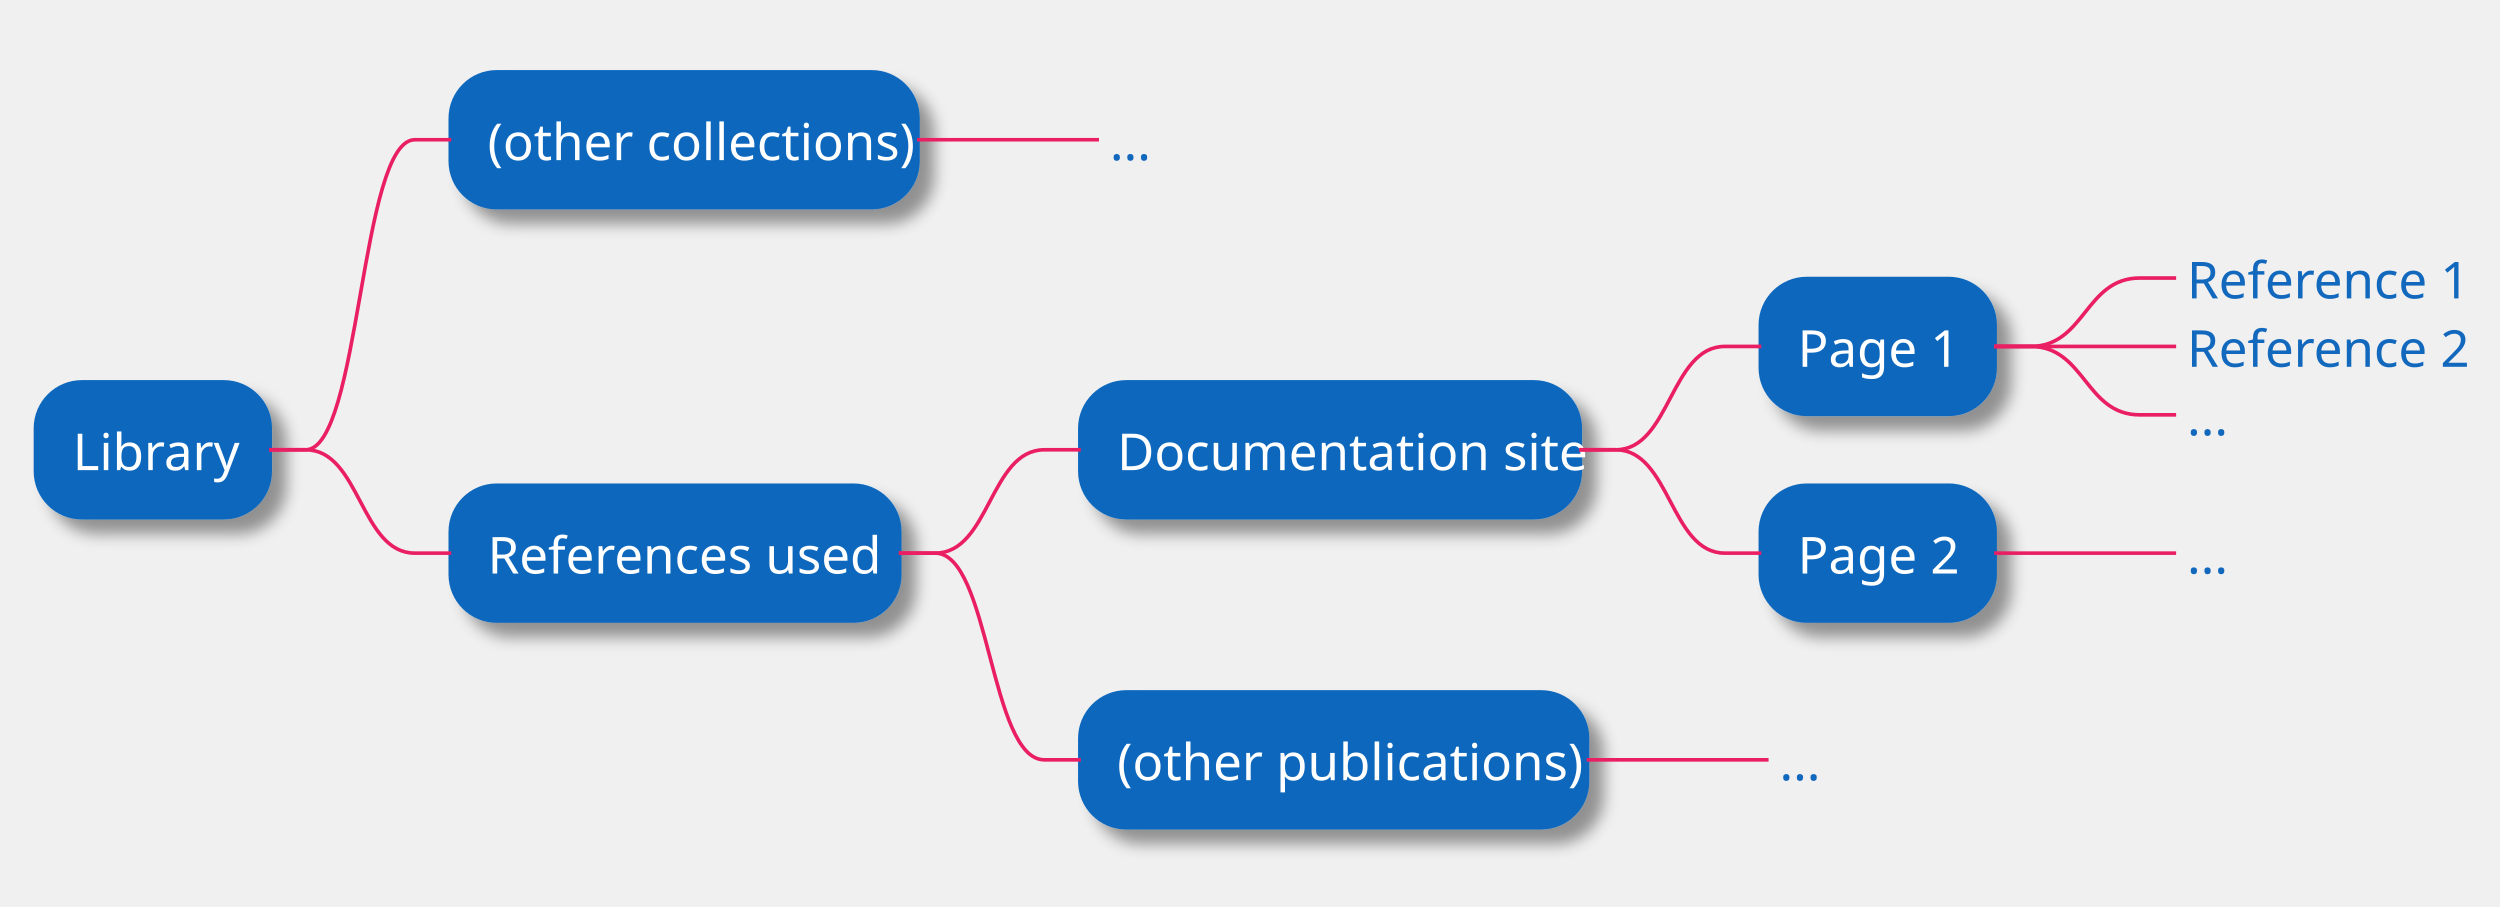
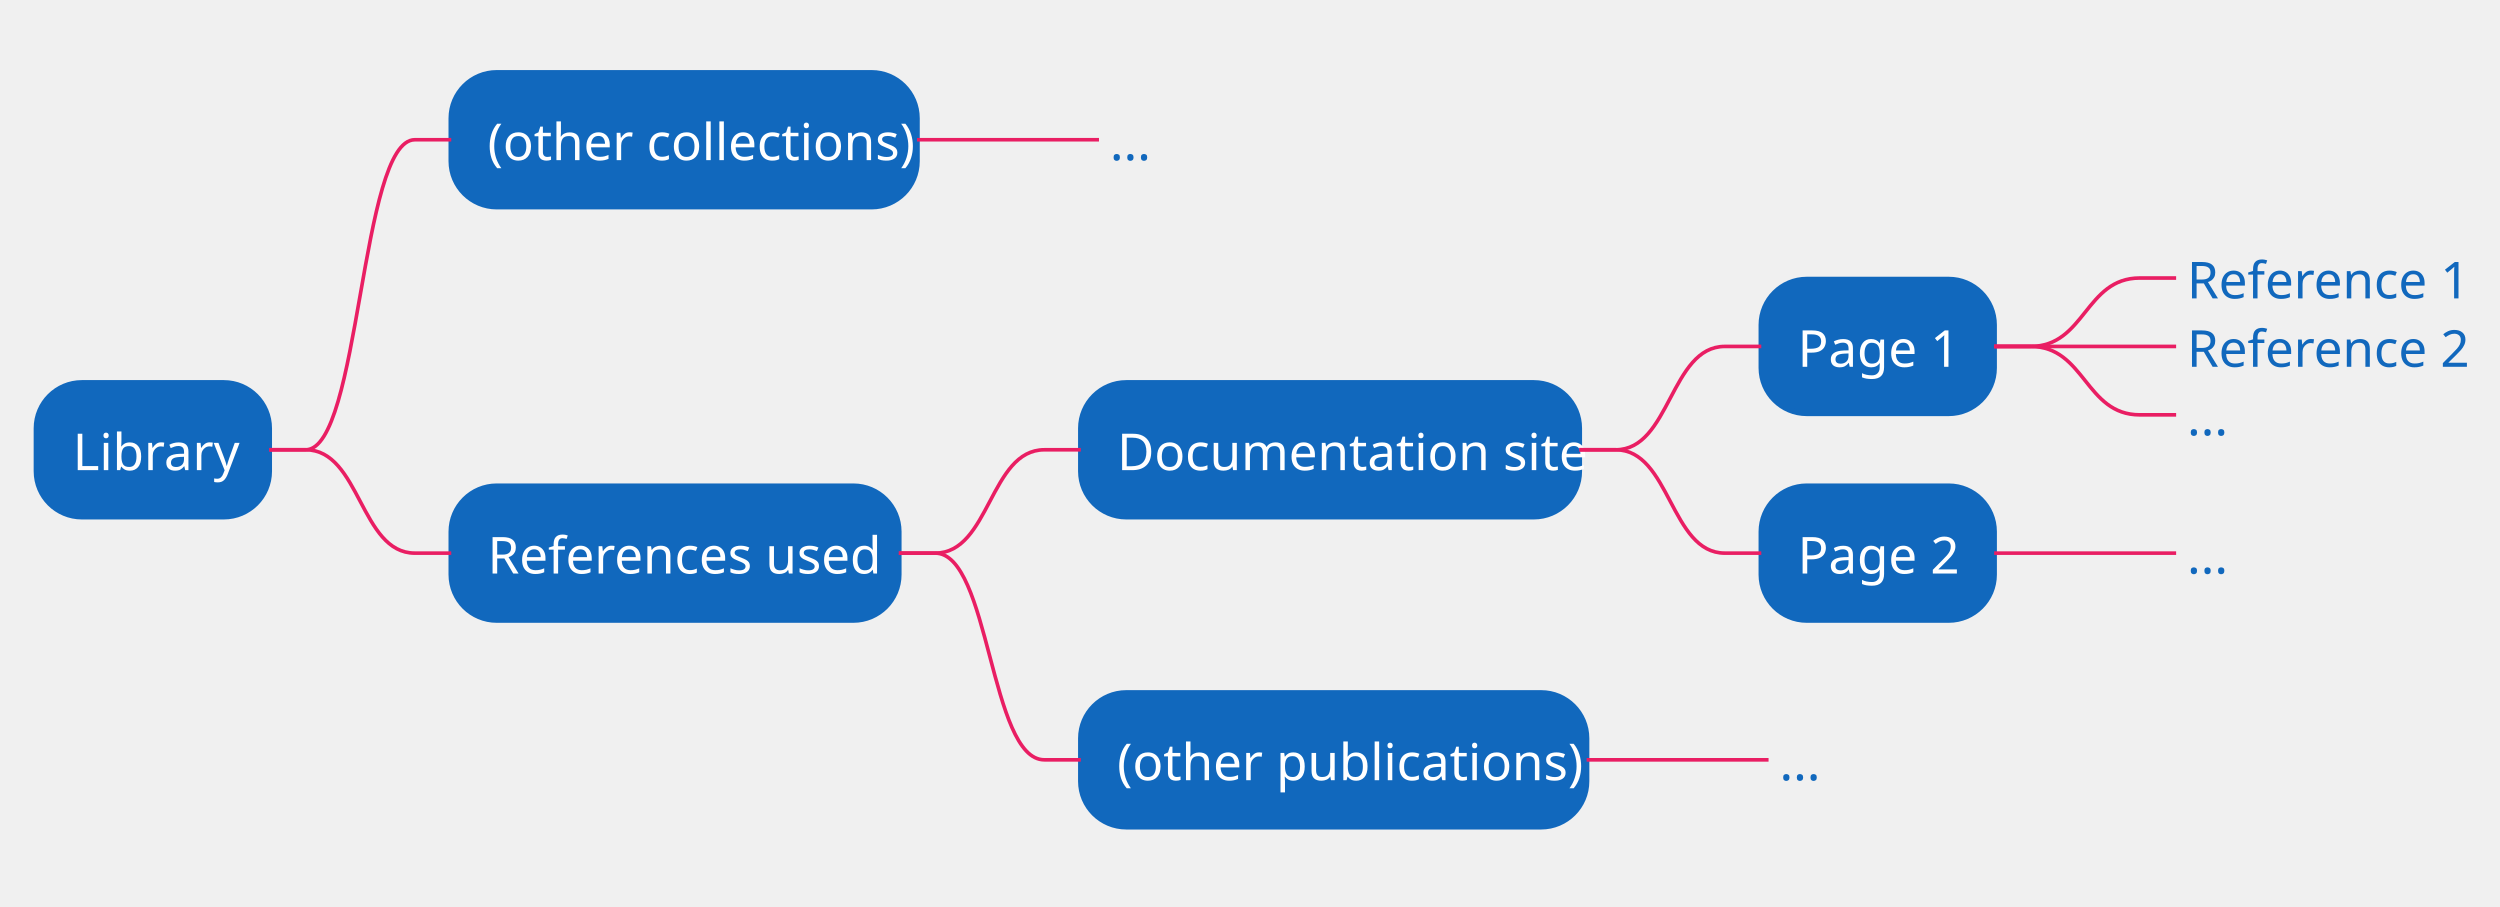
- <svg xmlns="http://www.w3.org/2000/svg" contentScriptType="application/ecmascript" contentStyleType="text/css" height="249px" preserveAspectRatio="none" style="width:687px;height:249px;background:#FFFFFF;" version="1.1" viewBox="0 0 687 249" width="687px" zoomAndPan="magnify">
-   <defs>
-     <filter height="300%" id="f1phxypj7aan1i" width="300%" x="-1" y="-1">
-       <feGaussianBlur result="blurOut" stdDeviation="2.0" />
-       <feColorMatrix in="blurOut" result="blurOut2" type="matrix" values="0 0 0 0 0 0 0 0 0 0 0 0 0 0 0 0 0 0 .4 0" />
-       <feOffset dx="4.0" dy="4.0" in="blurOut2" result="blurOut3" />
-       <feBlend in="SourceGraphic" in2="blurOut3" mode="normal" />
-     </filter>
-   </defs>
+ <svg xmlns="http://www.w3.org/2000/svg" contentStyleType="text/css" height="249px" preserveAspectRatio="none" style="width:687px;height:249px;background:#FFFFFF;" version="1.1" viewBox="0 0 687 249" width="687px" zoomAndPan="magnify">
+   <defs />
  <g>
-     <rect fill="#1168BD" filter="url(#f1phxypj7aan1i)" height="36.8" rx="12.5" ry="12.5" style="stroke:#1168BD;stroke-width:1.5;" width="64" x="10" y="105.2" />
+     <rect fill="#1168BD" height="36.8" rx="12.5" ry="12.5" style="stroke:#1168BD;stroke-width:1.5;" width="64" x="10" y="105.2" />
    <text fill="#FFFFFF" font-family="sans-serif" font-size="14" lengthAdjust="spacing" textLength="44" x="20" y="129.2">Library</text>
-     <rect fill="#1168BD" filter="url(#f1phxypj7aan1i)" height="36.8" rx="12.5" ry="12.5" style="stroke:#1168BD;stroke-width:1.5;" width="128" x="124" y="20" />
+     <rect fill="#1168BD" height="36.8" rx="12.5" ry="12.5" style="stroke:#1168BD;stroke-width:1.5;" width="128" x="124" y="20" />
    <text fill="#FFFFFF" font-family="sans-serif" font-size="14" lengthAdjust="spacing" textLength="108" x="134" y="44">(other collections)</text>
    <text fill="#1168BD" font-family="sans-serif" font-size="14" lengthAdjust="spacing" textLength="12" x="305" y="44">...</text>
    <path d="M252,38.4 L262,38.4 C277,38.4 277,38.4 292,38.4 L302,38.4 " fill="none" style="stroke:#E91E63;stroke-width:1.0;" />
    <path d="M74,123.6 L84,123.6 C99,123.6 99,38.4 114,38.4 L124,38.4 " fill="none" style="stroke:#E91E63;stroke-width:1.0;" />
-     <rect fill="#1168BD" filter="url(#f1phxypj7aan1i)" height="36.8" rx="12.5" ry="12.5" style="stroke:#1168BD;stroke-width:1.5;" width="123" x="124" y="133.6" />
+     <rect fill="#1168BD" height="36.8" rx="12.5" ry="12.5" style="stroke:#1168BD;stroke-width:1.5;" width="123" x="124" y="133.6" />
    <text fill="#FFFFFF" font-family="sans-serif" font-size="14" lengthAdjust="spacing" textLength="103" x="134" y="157.6">References used</text>
-     <rect fill="#1168BD" filter="url(#f1phxypj7aan1i)" height="36.8" rx="12.5" ry="12.5" style="stroke:#1168BD;stroke-width:1.5;" width="137" x="297" y="105.2" />
+     <rect fill="#1168BD" height="36.8" rx="12.5" ry="12.5" style="stroke:#1168BD;stroke-width:1.5;" width="137" x="297" y="105.2" />
    <text fill="#FFFFFF" font-family="sans-serif" font-size="14" lengthAdjust="spacing" textLength="117" x="307" y="129.2">Documentation site</text>
-     <rect fill="#1168BD" filter="url(#f1phxypj7aan1i)" height="36.8" rx="12.5" ry="12.5" style="stroke:#1168BD;stroke-width:1.5;" width="64" x="484" y="76.8" />
+     <rect fill="#1168BD" height="36.8" rx="12.5" ry="12.5" style="stroke:#1168BD;stroke-width:1.5;" width="64" x="484" y="76.8" />
    <text fill="#FFFFFF" font-family="sans-serif" font-size="14" lengthAdjust="spacing" textLength="44" x="494" y="100.8">Page 1</text>
    <text fill="#1168BD" font-family="sans-serif" font-size="14" lengthAdjust="spacing" textLength="74" x="601" y="82">Reference 1</text>
    <path d="M548,95.2 L558,95.2 C573,95.2 573,76.4 588,76.4 L598,76.4 " fill="none" style="stroke:#E91E63;stroke-width:1.0;" />
    <text fill="#1168BD" font-family="sans-serif" font-size="14" lengthAdjust="spacing" textLength="74" x="601" y="100.8">Reference 2</text>
    <path d="M548,95.2 L558,95.2 C573,95.2 573,95.2 588,95.2 L598,95.2 " fill="none" style="stroke:#E91E63;stroke-width:1.0;" />
    <text fill="#1168BD" font-family="sans-serif" font-size="14" lengthAdjust="spacing" textLength="12" x="601" y="119.6">...</text>
    <path d="M548,95.2 L558,95.2 C573,95.2 573,114 588,114 L598,114 " fill="none" style="stroke:#E91E63;stroke-width:1.0;" />
    <path d="M434,123.6 L444,123.6 C459,123.6 459,95.2 474,95.2 L484,95.2 " fill="none" style="stroke:#E91E63;stroke-width:1.0;" />
-     <rect fill="#1168BD" filter="url(#f1phxypj7aan1i)" height="36.8" rx="12.5" ry="12.5" style="stroke:#1168BD;stroke-width:1.5;" width="64" x="484" y="133.6" />
+     <rect fill="#1168BD" height="36.8" rx="12.5" ry="12.5" style="stroke:#1168BD;stroke-width:1.5;" width="64" x="484" y="133.6" />
    <text fill="#FFFFFF" font-family="sans-serif" font-size="14" lengthAdjust="spacing" textLength="44" x="494" y="157.6">Page 2</text>
    <text fill="#1168BD" font-family="sans-serif" font-size="14" lengthAdjust="spacing" textLength="12" x="601" y="157.6">...</text>
    <path d="M548,152 L558,152 C573,152 573,152 588,152 L598,152 " fill="none" style="stroke:#E91E63;stroke-width:1.0;" />
    <path d="M434,123.6 L444,123.6 C459,123.6 459,152 474,152 L484,152 " fill="none" style="stroke:#E91E63;stroke-width:1.0;" />
    <path d="M247,152 L257,152 C272,152 272,123.6 287,123.6 L297,123.6 " fill="none" style="stroke:#E91E63;stroke-width:1.0;" />
-     <rect fill="#1168BD" filter="url(#f1phxypj7aan1i)" height="36.8" rx="12.5" ry="12.5" style="stroke:#1168BD;stroke-width:1.5;" width="139" x="297" y="190.4" />
+     <rect fill="#1168BD" height="36.8" rx="12.5" ry="12.5" style="stroke:#1168BD;stroke-width:1.5;" width="139" x="297" y="190.4" />
    <text fill="#FFFFFF" font-family="sans-serif" font-size="14" lengthAdjust="spacing" textLength="119" x="307" y="214.4">(other publications)</text>
    <text fill="#1168BD" font-family="sans-serif" font-size="14" lengthAdjust="spacing" textLength="12" x="489" y="214.4">...</text>
    <path d="M436,208.8 L446,208.8 C461,208.8 461,208.8 476,208.8 L486,208.8 " fill="none" style="stroke:#E91E63;stroke-width:1.0;" />
    <path d="M247,152 L257,152 C272,152 272,208.8 287,208.8 L297,208.8 " fill="none" style="stroke:#E91E63;stroke-width:1.0;" />
    <path d="M74,123.6 L84,123.6 C99,123.6 99,152 114,152 L124,152 " fill="none" style="stroke:#E91E63;stroke-width:1.0;" />
  </g>
</svg>
